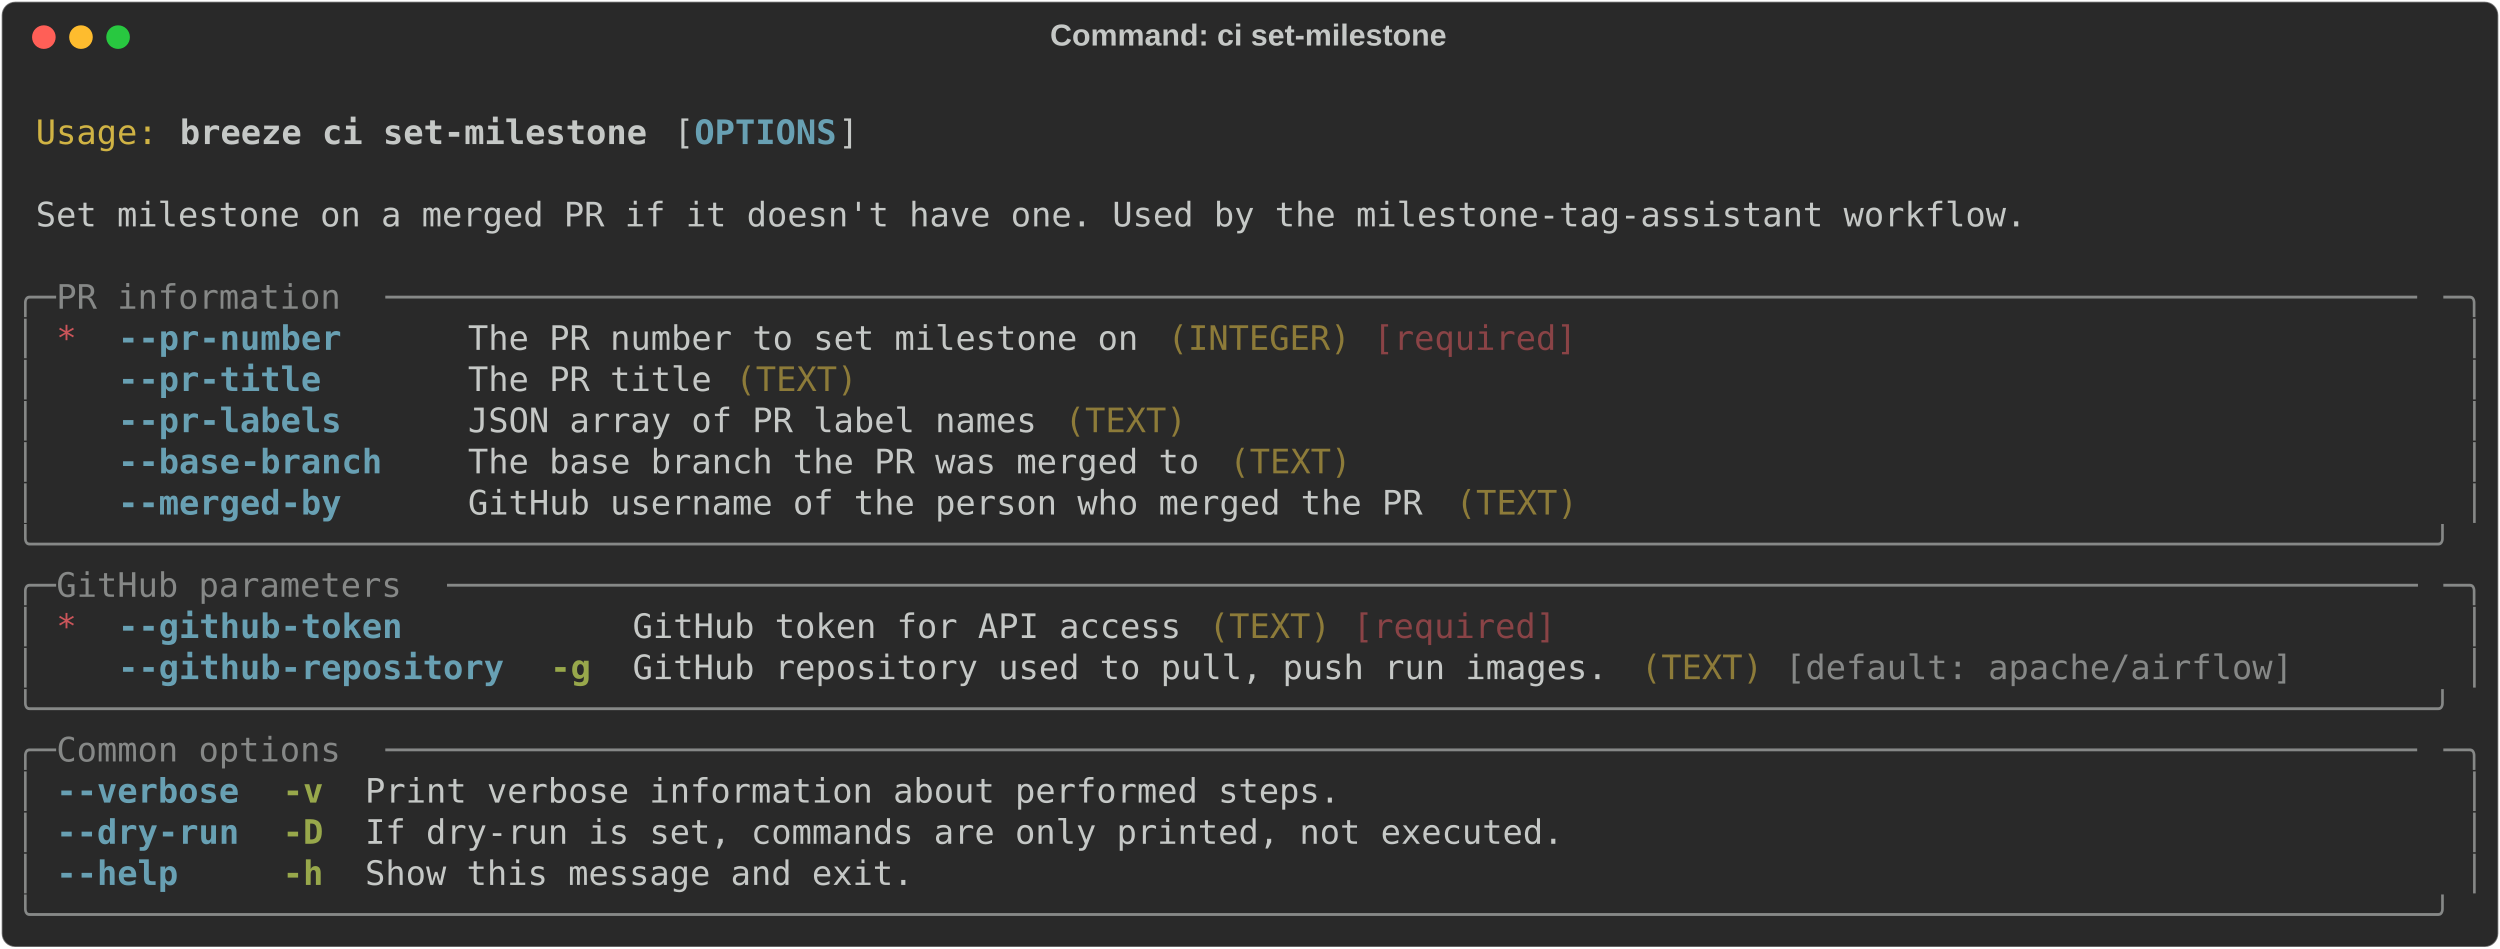
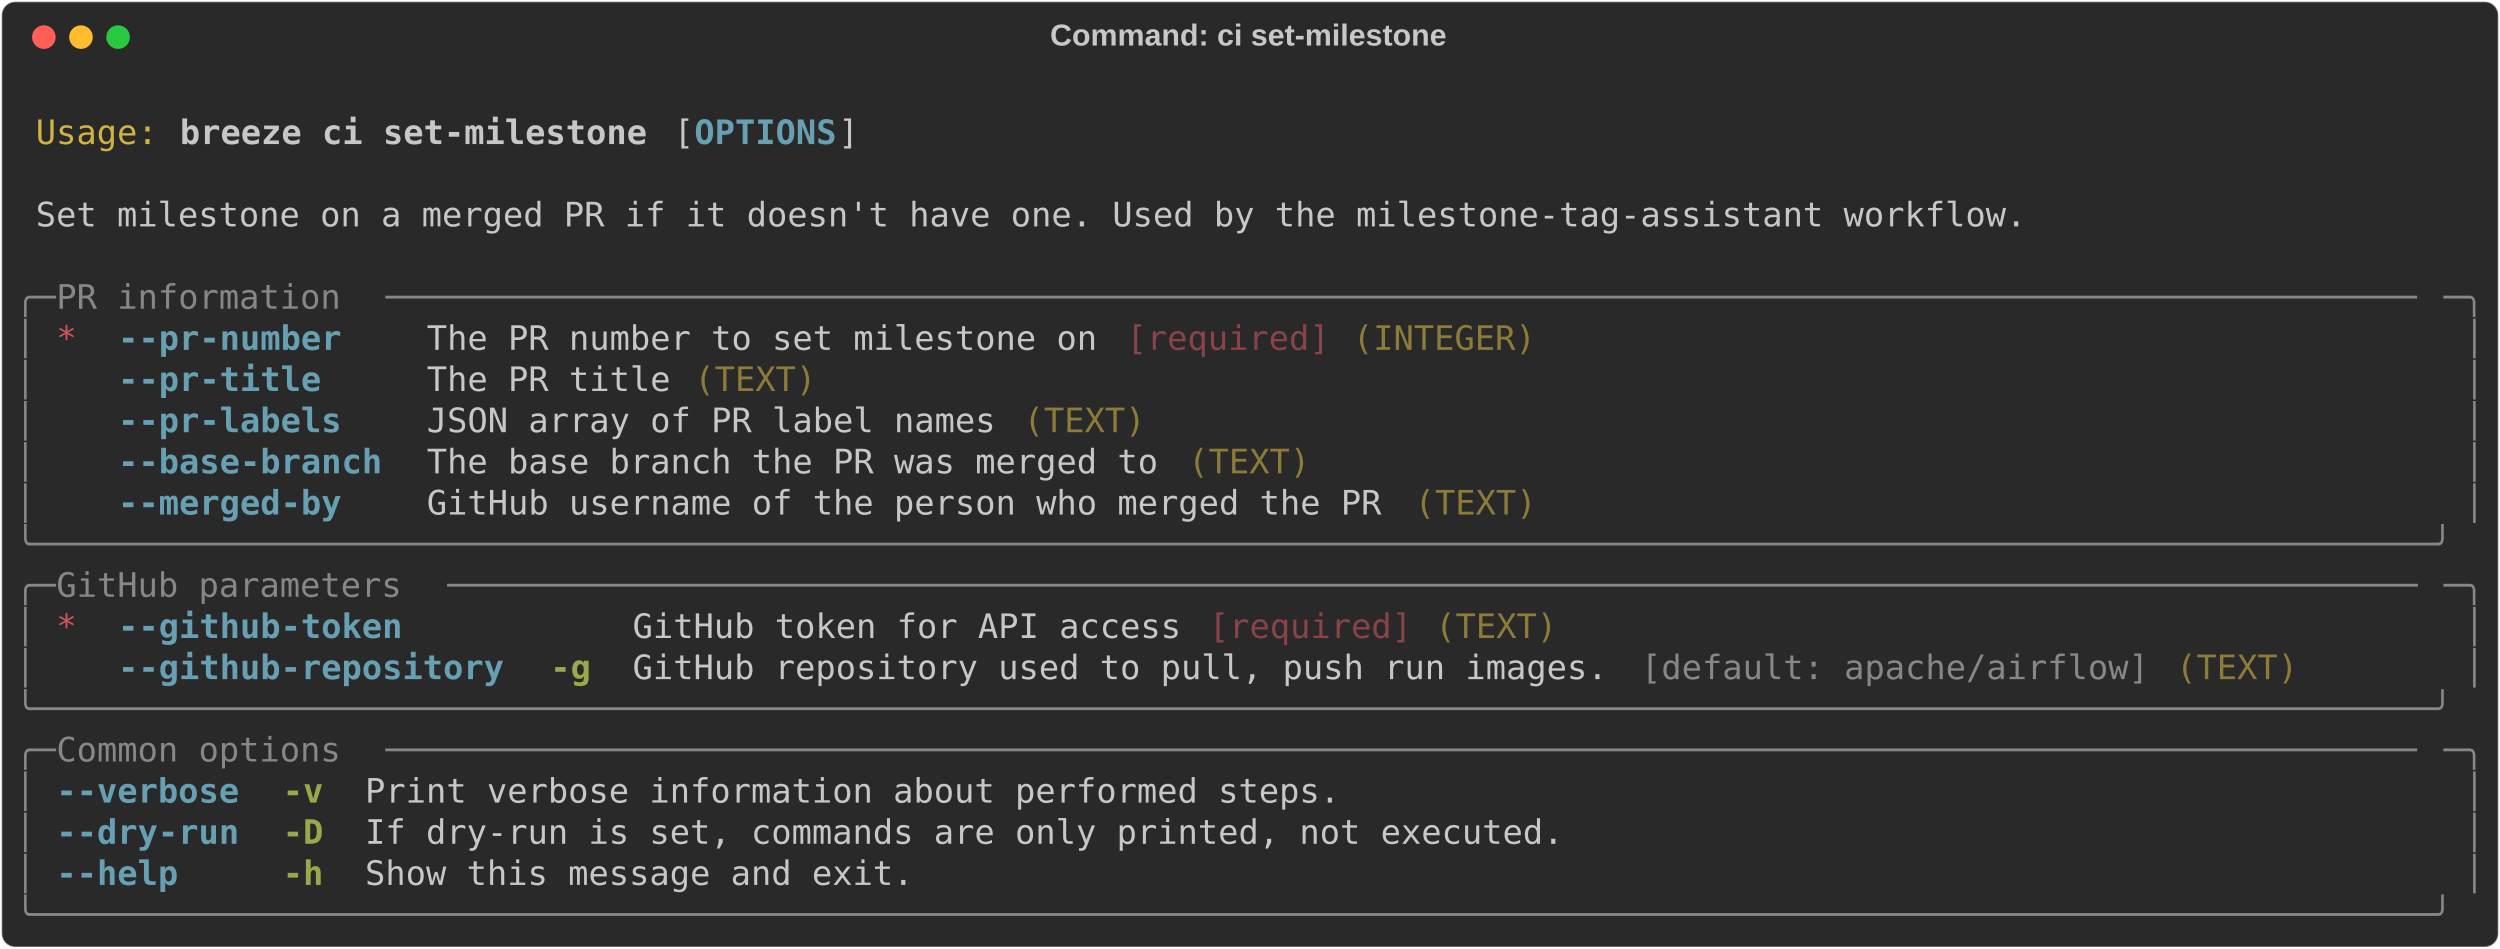
<svg xmlns="http://www.w3.org/2000/svg" class="rich-terminal" viewBox="0 0 1482 562.4">
  <style>

    @font-face {
        font-family: "Fira Code";
        src: local("FiraCode-Regular"),
                url("https://cdnjs.cloudflare.com/ajax/libs/firacode/6.2.0/woff2/FiraCode-Regular.woff2") format("woff2"),
                url("https://cdnjs.cloudflare.com/ajax/libs/firacode/6.2.0/woff/FiraCode-Regular.woff") format("woff");
        font-style: normal;
        font-weight: 400;
    }
    @font-face {
        font-family: "Fira Code";
        src: local("FiraCode-Bold"),
                url("https://cdnjs.cloudflare.com/ajax/libs/firacode/6.2.0/woff2/FiraCode-Bold.woff2") format("woff2"),
                url("https://cdnjs.cloudflare.com/ajax/libs/firacode/6.2.0/woff/FiraCode-Bold.woff") format("woff");
        font-style: bold;
        font-weight: 700;
    }

    .breeze-ci-set-milestone-matrix {
        font-family: Fira Code, monospace;
        font-size: 20px;
        line-height: 24.4px;
        font-variant-east-asian: full-width;
    }

    .breeze-ci-set-milestone-title {
        font-size: 18px;
        font-weight: bold;
        font-family: arial;
    }

    .breeze-ci-set-milestone-r1 { fill: #c5c8c6 }
.breeze-ci-set-milestone-r2 { fill: #d0b344 }
.breeze-ci-set-milestone-r3 { fill: #c5c8c6;font-weight: bold }
.breeze-ci-set-milestone-r4 { fill: #68a0b3;font-weight: bold }
.breeze-ci-set-milestone-r5 { fill: #868887 }
.breeze-ci-set-milestone-r6 { fill: #cc555a }
- .breeze-ci-set-milestone-r7 { fill: #8d7b39 }
- .breeze-ci-set-milestone-r8 { fill: #8a4346 }
+ .breeze-ci-set-milestone-r7 { fill: #8a4346 }
+ .breeze-ci-set-milestone-r8 { fill: #8d7b39 }
.breeze-ci-set-milestone-r9 { fill: #98a84b;font-weight: bold }
    </style>
  <defs>
    <clipPath id="breeze-ci-set-milestone-clip-terminal">
      <rect x="0" y="0" width="1463.0" height="511.4" />
    </clipPath>
    <clipPath id="breeze-ci-set-milestone-line-0">
      <rect x="0" y="1.5" width="1464" height="24.65" />
    </clipPath>
    <clipPath id="breeze-ci-set-milestone-line-1">
      <rect x="0" y="25.9" width="1464" height="24.65" />
    </clipPath>
    <clipPath id="breeze-ci-set-milestone-line-2">
      <rect x="0" y="50.3" width="1464" height="24.65" />
    </clipPath>
    <clipPath id="breeze-ci-set-milestone-line-3">
      <rect x="0" y="74.7" width="1464" height="24.65" />
    </clipPath>
    <clipPath id="breeze-ci-set-milestone-line-4">
      <rect x="0" y="99.1" width="1464" height="24.65" />
    </clipPath>
    <clipPath id="breeze-ci-set-milestone-line-5">
      <rect x="0" y="123.5" width="1464" height="24.65" />
    </clipPath>
    <clipPath id="breeze-ci-set-milestone-line-6">
      <rect x="0" y="147.9" width="1464" height="24.65" />
    </clipPath>
    <clipPath id="breeze-ci-set-milestone-line-7">
      <rect x="0" y="172.3" width="1464" height="24.65" />
    </clipPath>
    <clipPath id="breeze-ci-set-milestone-line-8">
      <rect x="0" y="196.7" width="1464" height="24.65" />
    </clipPath>
    <clipPath id="breeze-ci-set-milestone-line-9">
      <rect x="0" y="221.1" width="1464" height="24.65" />
    </clipPath>
    <clipPath id="breeze-ci-set-milestone-line-10">
      <rect x="0" y="245.5" width="1464" height="24.65" />
    </clipPath>
    <clipPath id="breeze-ci-set-milestone-line-11">
      <rect x="0" y="269.9" width="1464" height="24.65" />
    </clipPath>
    <clipPath id="breeze-ci-set-milestone-line-12">
      <rect x="0" y="294.3" width="1464" height="24.65" />
    </clipPath>
    <clipPath id="breeze-ci-set-milestone-line-13">
      <rect x="0" y="318.7" width="1464" height="24.65" />
    </clipPath>
    <clipPath id="breeze-ci-set-milestone-line-14">
      <rect x="0" y="343.1" width="1464" height="24.65" />
    </clipPath>
    <clipPath id="breeze-ci-set-milestone-line-15">
      <rect x="0" y="367.5" width="1464" height="24.65" />
    </clipPath>
    <clipPath id="breeze-ci-set-milestone-line-16">
      <rect x="0" y="391.9" width="1464" height="24.65" />
    </clipPath>
    <clipPath id="breeze-ci-set-milestone-line-17">
      <rect x="0" y="416.3" width="1464" height="24.65" />
    </clipPath>
    <clipPath id="breeze-ci-set-milestone-line-18">
      <rect x="0" y="440.7" width="1464" height="24.65" />
    </clipPath>
    <clipPath id="breeze-ci-set-milestone-line-19">
      <rect x="0" y="465.1" width="1464" height="24.65" />
    </clipPath>
  </defs>
  <rect fill="#292929" stroke="rgba(255,255,255,0.35)" stroke-width="1" x="1" y="1" width="1480" height="560.4" rx="8" />
  <text class="breeze-ci-set-milestone-title" fill="#c5c8c6" text-anchor="middle" x="740" y="27">Command: ci set-milestone</text>
  <g transform="translate(26,22)">
    <circle cx="0" cy="0" r="7" fill="#ff5f57" />
    <circle cx="22" cy="0" r="7" fill="#febc2e" />
    <circle cx="44" cy="0" r="7" fill="#28c840" />
  </g>
  <g transform="translate(9, 41)" clip-path="url(#breeze-ci-set-milestone-clip-terminal)">
    <g class="breeze-ci-set-milestone-matrix">
      <text class="breeze-ci-set-milestone-r1" x="1464" y="20" textLength="12.2" clip-path="url(#breeze-ci-set-milestone-line-0)">
</text>
      <text class="breeze-ci-set-milestone-r2" x="12.2" y="44.4" textLength="73.2" clip-path="url(#breeze-ci-set-milestone-line-1)">Usage:</text>
      <text class="breeze-ci-set-milestone-r3" x="97.6" y="44.4" textLength="280.6" clip-path="url(#breeze-ci-set-milestone-line-1)">breeze ci set-milestone</text>
      <text class="breeze-ci-set-milestone-r1" x="390.4" y="44.4" textLength="12.2" clip-path="url(#breeze-ci-set-milestone-line-1)">[</text>
      <text class="breeze-ci-set-milestone-r4" x="402.6" y="44.4" textLength="85.4" clip-path="url(#breeze-ci-set-milestone-line-1)">OPTIONS</text>
      <text class="breeze-ci-set-milestone-r1" x="488" y="44.4" textLength="12.2" clip-path="url(#breeze-ci-set-milestone-line-1)">]</text>
      <text class="breeze-ci-set-milestone-r1" x="1464" y="44.4" textLength="12.2" clip-path="url(#breeze-ci-set-milestone-line-1)">
</text>
      <text class="breeze-ci-set-milestone-r1" x="1464" y="68.8" textLength="12.2" clip-path="url(#breeze-ci-set-milestone-line-2)">
</text>
      <text class="breeze-ci-set-milestone-r1" x="12.2" y="93.2" textLength="1195.6" clip-path="url(#breeze-ci-set-milestone-line-3)">Set milestone on a merged PR if it doesn't have one. Used by the milestone-tag-assistant workflow.</text>
      <text class="breeze-ci-set-milestone-r1" x="1464" y="93.2" textLength="12.2" clip-path="url(#breeze-ci-set-milestone-line-3)">
</text>
      <text class="breeze-ci-set-milestone-r1" x="1464" y="117.6" textLength="12.2" clip-path="url(#breeze-ci-set-milestone-line-4)">
</text>
      <text class="breeze-ci-set-milestone-r5" x="0" y="142" textLength="24.4" clip-path="url(#breeze-ci-set-milestone-line-5)">╭─</text>
      <text class="breeze-ci-set-milestone-r5" x="24.4" y="142" textLength="195.2" clip-path="url(#breeze-ci-set-milestone-line-5)"> PR information </text>
      <text class="breeze-ci-set-milestone-r5" x="219.6" y="142" textLength="1220" clip-path="url(#breeze-ci-set-milestone-line-5)">────────────────────────────────────────────────────────────────────────────────────────────────────</text>
      <text class="breeze-ci-set-milestone-r5" x="1439.6" y="142" textLength="24.4" clip-path="url(#breeze-ci-set-milestone-line-5)">─╮</text>
      <text class="breeze-ci-set-milestone-r1" x="1464" y="142" textLength="12.2" clip-path="url(#breeze-ci-set-milestone-line-5)">
</text>
      <text class="breeze-ci-set-milestone-r5" x="0" y="166.4" textLength="12.2" clip-path="url(#breeze-ci-set-milestone-line-6)">│</text>
      <text class="breeze-ci-set-milestone-r6" x="24.4" y="166.4" textLength="12.2" clip-path="url(#breeze-ci-set-milestone-line-6)">*</text>
-       <text class="breeze-ci-set-milestone-r4" x="61" y="166.4" textLength="134.2" clip-path="url(#breeze-ci-set-milestone-line-6)">--pr-number</text>
-       <text class="breeze-ci-set-milestone-r1" x="268.4" y="166.4" textLength="402.6" clip-path="url(#breeze-ci-set-milestone-line-6)">The PR number to set milestone on</text>
-       <text class="breeze-ci-set-milestone-r7" x="683.2" y="166.4" textLength="109.8" clip-path="url(#breeze-ci-set-milestone-line-6)">(INTEGER)</text>
-       <text class="breeze-ci-set-milestone-r8" x="805.2" y="166.4" textLength="122" clip-path="url(#breeze-ci-set-milestone-line-6)">[required]</text>
+       <text class="breeze-ci-set-milestone-r4" x="61" y="166.4" textLength="158.6" clip-path="url(#breeze-ci-set-milestone-line-6)">--pr-number  </text>
+       <text class="breeze-ci-set-milestone-r1" x="244" y="166.4" textLength="414.8" clip-path="url(#breeze-ci-set-milestone-line-6)">The PR number to set milestone on </text>
+       <text class="breeze-ci-set-milestone-r7" x="658.8" y="166.4" textLength="122" clip-path="url(#breeze-ci-set-milestone-line-6)">[required]</text>
+       <text class="breeze-ci-set-milestone-r8" x="793" y="166.4" textLength="109.8" clip-path="url(#breeze-ci-set-milestone-line-6)">(INTEGER)</text>
      <text class="breeze-ci-set-milestone-r5" x="1451.8" y="166.4" textLength="12.2" clip-path="url(#breeze-ci-set-milestone-line-6)">│</text>
      <text class="breeze-ci-set-milestone-r1" x="1464" y="166.4" textLength="12.2" clip-path="url(#breeze-ci-set-milestone-line-6)">
</text>
      <text class="breeze-ci-set-milestone-r5" x="0" y="190.8" textLength="12.2" clip-path="url(#breeze-ci-set-milestone-line-7)">│</text>
-       <text class="breeze-ci-set-milestone-r4" x="61" y="190.8" textLength="122" clip-path="url(#breeze-ci-set-milestone-line-7)">--pr-title</text>
-       <text class="breeze-ci-set-milestone-r1" x="268.4" y="190.8" textLength="146.4" clip-path="url(#breeze-ci-set-milestone-line-7)">The PR title</text>
-       <text class="breeze-ci-set-milestone-r7" x="427" y="190.8" textLength="73.2" clip-path="url(#breeze-ci-set-milestone-line-7)">(TEXT)</text>
+       <text class="breeze-ci-set-milestone-r4" x="61" y="190.8" textLength="158.6" clip-path="url(#breeze-ci-set-milestone-line-7)">--pr-title   </text>
+       <text class="breeze-ci-set-milestone-r1" x="244" y="190.8" textLength="158.6" clip-path="url(#breeze-ci-set-milestone-line-7)">The PR title </text>
+       <text class="breeze-ci-set-milestone-r8" x="402.6" y="190.8" textLength="73.2" clip-path="url(#breeze-ci-set-milestone-line-7)">(TEXT)</text>
      <text class="breeze-ci-set-milestone-r5" x="1451.8" y="190.8" textLength="12.2" clip-path="url(#breeze-ci-set-milestone-line-7)">│</text>
      <text class="breeze-ci-set-milestone-r1" x="1464" y="190.8" textLength="12.2" clip-path="url(#breeze-ci-set-milestone-line-7)">
</text>
      <text class="breeze-ci-set-milestone-r5" x="0" y="215.2" textLength="12.2" clip-path="url(#breeze-ci-set-milestone-line-8)">│</text>
-       <text class="breeze-ci-set-milestone-r4" x="61" y="215.2" textLength="134.2" clip-path="url(#breeze-ci-set-milestone-line-8)">--pr-labels</text>
-       <text class="breeze-ci-set-milestone-r1" x="268.4" y="215.2" textLength="341.6" clip-path="url(#breeze-ci-set-milestone-line-8)">JSON array of PR label names</text>
-       <text class="breeze-ci-set-milestone-r7" x="622.2" y="215.2" textLength="73.2" clip-path="url(#breeze-ci-set-milestone-line-8)">(TEXT)</text>
+       <text class="breeze-ci-set-milestone-r4" x="61" y="215.2" textLength="158.6" clip-path="url(#breeze-ci-set-milestone-line-8)">--pr-labels  </text>
+       <text class="breeze-ci-set-milestone-r1" x="244" y="215.2" textLength="353.8" clip-path="url(#breeze-ci-set-milestone-line-8)">JSON array of PR label names </text>
+       <text class="breeze-ci-set-milestone-r8" x="597.8" y="215.2" textLength="73.2" clip-path="url(#breeze-ci-set-milestone-line-8)">(TEXT)</text>
      <text class="breeze-ci-set-milestone-r5" x="1451.8" y="215.2" textLength="12.2" clip-path="url(#breeze-ci-set-milestone-line-8)">│</text>
      <text class="breeze-ci-set-milestone-r1" x="1464" y="215.2" textLength="12.2" clip-path="url(#breeze-ci-set-milestone-line-8)">
</text>
      <text class="breeze-ci-set-milestone-r5" x="0" y="239.6" textLength="12.2" clip-path="url(#breeze-ci-set-milestone-line-9)">│</text>
      <text class="breeze-ci-set-milestone-r4" x="61" y="239.6" textLength="158.6" clip-path="url(#breeze-ci-set-milestone-line-9)">--base-branch</text>
-       <text class="breeze-ci-set-milestone-r1" x="268.4" y="239.6" textLength="439.2" clip-path="url(#breeze-ci-set-milestone-line-9)">The base branch the PR was merged to</text>
-       <text class="breeze-ci-set-milestone-r7" x="719.8" y="239.6" textLength="73.2" clip-path="url(#breeze-ci-set-milestone-line-9)">(TEXT)</text>
+       <text class="breeze-ci-set-milestone-r1" x="244" y="239.6" textLength="451.4" clip-path="url(#breeze-ci-set-milestone-line-9)">The base branch the PR was merged to </text>
+       <text class="breeze-ci-set-milestone-r8" x="695.4" y="239.6" textLength="73.2" clip-path="url(#breeze-ci-set-milestone-line-9)">(TEXT)</text>
      <text class="breeze-ci-set-milestone-r5" x="1451.8" y="239.6" textLength="12.2" clip-path="url(#breeze-ci-set-milestone-line-9)">│</text>
      <text class="breeze-ci-set-milestone-r1" x="1464" y="239.6" textLength="12.2" clip-path="url(#breeze-ci-set-milestone-line-9)">
</text>
      <text class="breeze-ci-set-milestone-r5" x="0" y="264" textLength="12.2" clip-path="url(#breeze-ci-set-milestone-line-10)">│</text>
-       <text class="breeze-ci-set-milestone-r4" x="61" y="264" textLength="134.2" clip-path="url(#breeze-ci-set-milestone-line-10)">--merged-by</text>
-       <text class="breeze-ci-set-milestone-r1" x="268.4" y="264" textLength="573.4" clip-path="url(#breeze-ci-set-milestone-line-10)">GitHub username of the person who merged the PR</text>
-       <text class="breeze-ci-set-milestone-r7" x="854" y="264" textLength="73.2" clip-path="url(#breeze-ci-set-milestone-line-10)">(TEXT)</text>
+       <text class="breeze-ci-set-milestone-r4" x="61" y="264" textLength="158.6" clip-path="url(#breeze-ci-set-milestone-line-10)">--merged-by  </text>
+       <text class="breeze-ci-set-milestone-r1" x="244" y="264" textLength="585.6" clip-path="url(#breeze-ci-set-milestone-line-10)">GitHub username of the person who merged the PR </text>
+       <text class="breeze-ci-set-milestone-r8" x="829.6" y="264" textLength="73.2" clip-path="url(#breeze-ci-set-milestone-line-10)">(TEXT)</text>
      <text class="breeze-ci-set-milestone-r5" x="1451.8" y="264" textLength="12.2" clip-path="url(#breeze-ci-set-milestone-line-10)">│</text>
      <text class="breeze-ci-set-milestone-r1" x="1464" y="264" textLength="12.2" clip-path="url(#breeze-ci-set-milestone-line-10)">
</text>
      <text class="breeze-ci-set-milestone-r5" x="0" y="288.4" textLength="1464" clip-path="url(#breeze-ci-set-milestone-line-11)">╰──────────────────────────────────────────────────────────────────────────────────────────────────────────────────────╯</text>
      <text class="breeze-ci-set-milestone-r1" x="1464" y="288.4" textLength="12.2" clip-path="url(#breeze-ci-set-milestone-line-11)">
</text>
      <text class="breeze-ci-set-milestone-r5" x="0" y="312.8" textLength="24.4" clip-path="url(#breeze-ci-set-milestone-line-12)">╭─</text>
      <text class="breeze-ci-set-milestone-r5" x="24.4" y="312.8" textLength="231.8" clip-path="url(#breeze-ci-set-milestone-line-12)"> GitHub parameters </text>
      <text class="breeze-ci-set-milestone-r5" x="256.2" y="312.8" textLength="1183.4" clip-path="url(#breeze-ci-set-milestone-line-12)">─────────────────────────────────────────────────────────────────────────────────────────────────</text>
      <text class="breeze-ci-set-milestone-r5" x="1439.6" y="312.8" textLength="24.4" clip-path="url(#breeze-ci-set-milestone-line-12)">─╮</text>
      <text class="breeze-ci-set-milestone-r1" x="1464" y="312.8" textLength="12.2" clip-path="url(#breeze-ci-set-milestone-line-12)">
</text>
      <text class="breeze-ci-set-milestone-r5" x="0" y="337.2" textLength="12.2" clip-path="url(#breeze-ci-set-milestone-line-13)">│</text>
      <text class="breeze-ci-set-milestone-r6" x="24.4" y="337.2" textLength="12.2" clip-path="url(#breeze-ci-set-milestone-line-13)">*</text>
-       <text class="breeze-ci-set-milestone-r4" x="61" y="337.2" textLength="170.8" clip-path="url(#breeze-ci-set-milestone-line-13)">--github-token</text>
-       <text class="breeze-ci-set-milestone-r1" x="366" y="337.2" textLength="329.4" clip-path="url(#breeze-ci-set-milestone-line-13)">GitHub token for API access</text>
-       <text class="breeze-ci-set-milestone-r7" x="707.6" y="337.2" textLength="73.2" clip-path="url(#breeze-ci-set-milestone-line-13)">(TEXT)</text>
-       <text class="breeze-ci-set-milestone-r8" x="793" y="337.2" textLength="122" clip-path="url(#breeze-ci-set-milestone-line-13)">[required]</text>
+       <text class="breeze-ci-set-milestone-r4" x="61" y="337.2" textLength="231.8" clip-path="url(#breeze-ci-set-milestone-line-13)">--github-token     </text>
+       <text class="breeze-ci-set-milestone-r1" x="366" y="337.2" textLength="341.6" clip-path="url(#breeze-ci-set-milestone-line-13)">GitHub token for API access </text>
+       <text class="breeze-ci-set-milestone-r7" x="707.6" y="337.2" textLength="122" clip-path="url(#breeze-ci-set-milestone-line-13)">[required]</text>
+       <text class="breeze-ci-set-milestone-r8" x="841.8" y="337.2" textLength="73.2" clip-path="url(#breeze-ci-set-milestone-line-13)">(TEXT)</text>
      <text class="breeze-ci-set-milestone-r5" x="1451.8" y="337.2" textLength="12.2" clip-path="url(#breeze-ci-set-milestone-line-13)">│</text>
      <text class="breeze-ci-set-milestone-r1" x="1464" y="337.2" textLength="12.2" clip-path="url(#breeze-ci-set-milestone-line-13)">
</text>
      <text class="breeze-ci-set-milestone-r5" x="0" y="361.6" textLength="12.2" clip-path="url(#breeze-ci-set-milestone-line-14)">│</text>
      <text class="breeze-ci-set-milestone-r4" x="61" y="361.6" textLength="231.8" clip-path="url(#breeze-ci-set-milestone-line-14)">--github-repository</text>
      <text class="breeze-ci-set-milestone-r9" x="317.2" y="361.6" textLength="24.4" clip-path="url(#breeze-ci-set-milestone-line-14)">-g</text>
-       <text class="breeze-ci-set-milestone-r1" x="366" y="361.6" textLength="585.6" clip-path="url(#breeze-ci-set-milestone-line-14)">GitHub repository used to pull, push run images.</text>
-       <text class="breeze-ci-set-milestone-r7" x="963.8" y="361.6" textLength="73.2" clip-path="url(#breeze-ci-set-milestone-line-14)">(TEXT)</text>
-       <text class="breeze-ci-set-milestone-r5" x="1049.2" y="361.6" textLength="305" clip-path="url(#breeze-ci-set-milestone-line-14)">[default: apache/airflow]</text>
+       <text class="breeze-ci-set-milestone-r1" x="366" y="361.6" textLength="597.8" clip-path="url(#breeze-ci-set-milestone-line-14)">GitHub repository used to pull, push run images. </text>
+       <text class="breeze-ci-set-milestone-r5" x="963.8" y="361.6" textLength="305" clip-path="url(#breeze-ci-set-milestone-line-14)">[default: apache/airflow]</text>
+       <text class="breeze-ci-set-milestone-r8" x="1281" y="361.6" textLength="73.2" clip-path="url(#breeze-ci-set-milestone-line-14)">(TEXT)</text>
      <text class="breeze-ci-set-milestone-r5" x="1451.8" y="361.6" textLength="12.2" clip-path="url(#breeze-ci-set-milestone-line-14)">│</text>
      <text class="breeze-ci-set-milestone-r1" x="1464" y="361.6" textLength="12.2" clip-path="url(#breeze-ci-set-milestone-line-14)">
</text>
      <text class="breeze-ci-set-milestone-r5" x="0" y="386" textLength="1464" clip-path="url(#breeze-ci-set-milestone-line-15)">╰──────────────────────────────────────────────────────────────────────────────────────────────────────────────────────╯</text>
      <text class="breeze-ci-set-milestone-r1" x="1464" y="386" textLength="12.2" clip-path="url(#breeze-ci-set-milestone-line-15)">
</text>
      <text class="breeze-ci-set-milestone-r5" x="0" y="410.4" textLength="24.4" clip-path="url(#breeze-ci-set-milestone-line-16)">╭─</text>
      <text class="breeze-ci-set-milestone-r5" x="24.4" y="410.4" textLength="195.2" clip-path="url(#breeze-ci-set-milestone-line-16)"> Common options </text>
      <text class="breeze-ci-set-milestone-r5" x="219.6" y="410.4" textLength="1220" clip-path="url(#breeze-ci-set-milestone-line-16)">────────────────────────────────────────────────────────────────────────────────────────────────────</text>
      <text class="breeze-ci-set-milestone-r5" x="1439.6" y="410.4" textLength="24.4" clip-path="url(#breeze-ci-set-milestone-line-16)">─╮</text>
      <text class="breeze-ci-set-milestone-r1" x="1464" y="410.4" textLength="12.2" clip-path="url(#breeze-ci-set-milestone-line-16)">
</text>
      <text class="breeze-ci-set-milestone-r5" x="0" y="434.8" textLength="12.2" clip-path="url(#breeze-ci-set-milestone-line-17)">│</text>
      <text class="breeze-ci-set-milestone-r4" x="24.4" y="434.8" textLength="109.8" clip-path="url(#breeze-ci-set-milestone-line-17)">--verbose</text>
      <text class="breeze-ci-set-milestone-r9" x="158.6" y="434.8" textLength="24.4" clip-path="url(#breeze-ci-set-milestone-line-17)">-v</text>
      <text class="breeze-ci-set-milestone-r1" x="207.4" y="434.8" textLength="585.6" clip-path="url(#breeze-ci-set-milestone-line-17)">Print verbose information about performed steps.</text>
      <text class="breeze-ci-set-milestone-r5" x="1451.8" y="434.8" textLength="12.2" clip-path="url(#breeze-ci-set-milestone-line-17)">│</text>
      <text class="breeze-ci-set-milestone-r1" x="1464" y="434.8" textLength="12.2" clip-path="url(#breeze-ci-set-milestone-line-17)">
</text>
      <text class="breeze-ci-set-milestone-r5" x="0" y="459.2" textLength="12.2" clip-path="url(#breeze-ci-set-milestone-line-18)">│</text>
      <text class="breeze-ci-set-milestone-r4" x="24.4" y="459.2" textLength="109.8" clip-path="url(#breeze-ci-set-milestone-line-18)">--dry-run</text>
      <text class="breeze-ci-set-milestone-r9" x="158.6" y="459.2" textLength="24.4" clip-path="url(#breeze-ci-set-milestone-line-18)">-D</text>
      <text class="breeze-ci-set-milestone-r1" x="207.4" y="459.2" textLength="719.8" clip-path="url(#breeze-ci-set-milestone-line-18)">If dry-run is set, commands are only printed, not executed.</text>
      <text class="breeze-ci-set-milestone-r5" x="1451.8" y="459.2" textLength="12.2" clip-path="url(#breeze-ci-set-milestone-line-18)">│</text>
      <text class="breeze-ci-set-milestone-r1" x="1464" y="459.2" textLength="12.2" clip-path="url(#breeze-ci-set-milestone-line-18)">
</text>
      <text class="breeze-ci-set-milestone-r5" x="0" y="483.6" textLength="12.2" clip-path="url(#breeze-ci-set-milestone-line-19)">│</text>
-       <text class="breeze-ci-set-milestone-r4" x="24.4" y="483.6" textLength="73.2" clip-path="url(#breeze-ci-set-milestone-line-19)">--help</text>
+       <text class="breeze-ci-set-milestone-r4" x="24.4" y="483.6" textLength="109.8" clip-path="url(#breeze-ci-set-milestone-line-19)">--help   </text>
      <text class="breeze-ci-set-milestone-r9" x="158.6" y="483.6" textLength="24.4" clip-path="url(#breeze-ci-set-milestone-line-19)">-h</text>
      <text class="breeze-ci-set-milestone-r1" x="207.4" y="483.6" textLength="329.4" clip-path="url(#breeze-ci-set-milestone-line-19)">Show this message and exit.</text>
      <text class="breeze-ci-set-milestone-r5" x="1451.8" y="483.6" textLength="12.2" clip-path="url(#breeze-ci-set-milestone-line-19)">│</text>
      <text class="breeze-ci-set-milestone-r1" x="1464" y="483.6" textLength="12.2" clip-path="url(#breeze-ci-set-milestone-line-19)">
</text>
      <text class="breeze-ci-set-milestone-r5" x="0" y="508" textLength="1464" clip-path="url(#breeze-ci-set-milestone-line-20)">╰──────────────────────────────────────────────────────────────────────────────────────────────────────────────────────╯</text>
      <text class="breeze-ci-set-milestone-r1" x="1464" y="508" textLength="12.2" clip-path="url(#breeze-ci-set-milestone-line-20)">
</text>
    </g>
  </g>
</svg>
